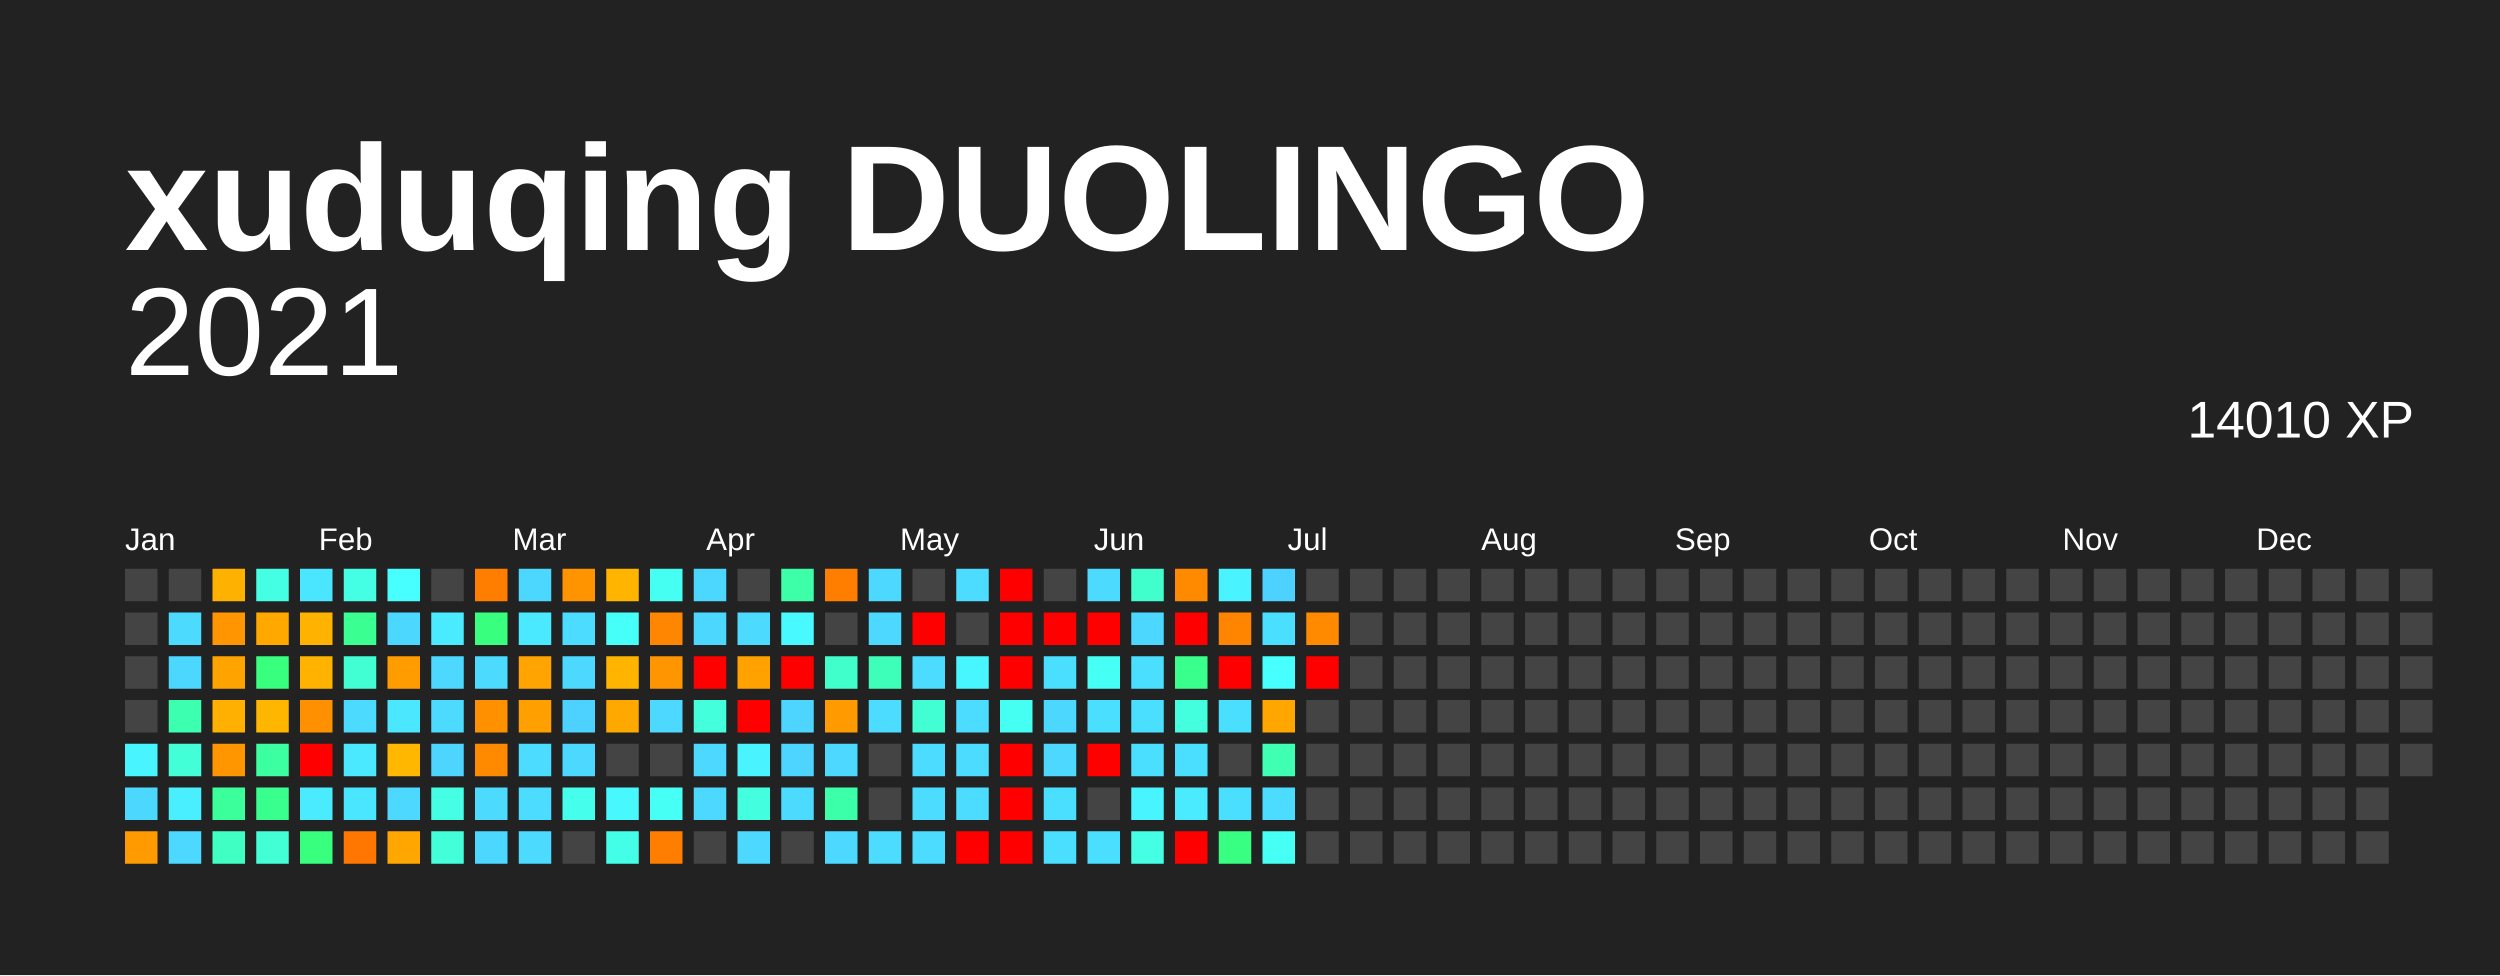
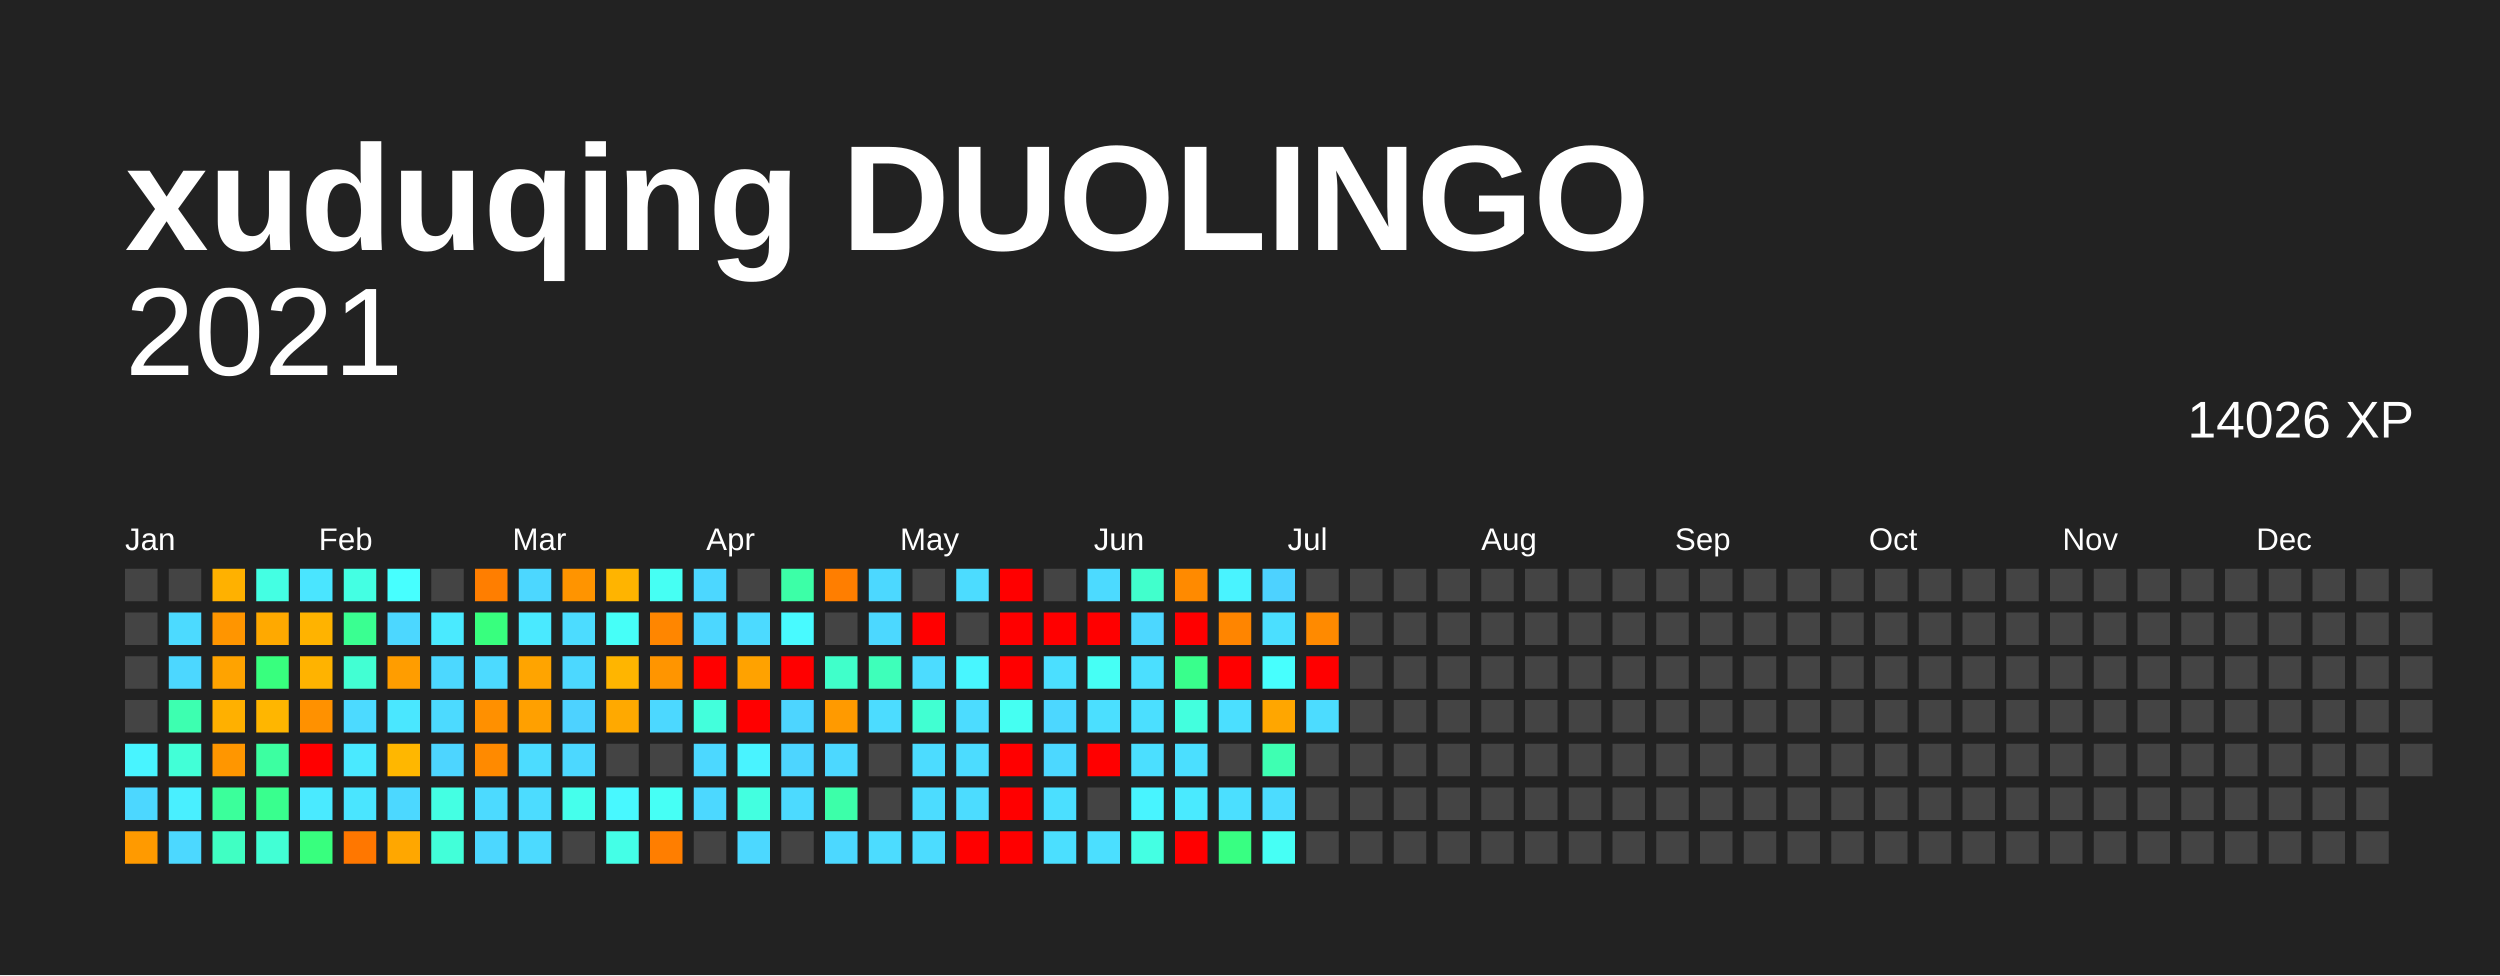
<svg xmlns="http://www.w3.org/2000/svg" baseProfile="full" height="78mm" version="1.1" viewBox="0,0,200,78" width="200mm">
  <defs />
  <rect fill="#222222" height="78" width="200" x="0" y="0" />
  <text fill="#FFFFFF" style="font-size:12px; font-family:Arial; font-weight:bold;" x="10" y="20">xuduqing DUOLINGO</text>
  <text alignment-baseline="hanging" fill="#FFFFFF" style="font-size:10.0px; font-family:Arial;" x="10" y="30">2021</text>
-   <text alignment-baseline="hanging" fill="#FFFFFF" style="font-size:4.125px; font-family:Arial;" x="175" y="35">14010 XP</text>
+   <text alignment-baseline="hanging" fill="#FFFFFF" style="font-size:4.125px; font-family:Arial;" x="175" y="35">14026 XP</text>
  <text fill="#FFFFFF" style="font-size:2.5px; font-family:Arial" x="10.0" y="44">Jan</text>
  <text fill="#FFFFFF" style="font-size:2.5px; font-family:Arial" x="25.5" y="44">Feb</text>
  <text fill="#FFFFFF" style="font-size:2.5px; font-family:Arial" x="41.0" y="44">Mar</text>
  <text fill="#FFFFFF" style="font-size:2.5px; font-family:Arial" x="56.5" y="44">Apr</text>
  <text fill="#FFFFFF" style="font-size:2.5px; font-family:Arial" x="72.0" y="44">May</text>
  <text fill="#FFFFFF" style="font-size:2.5px; font-family:Arial" x="87.5" y="44">Jun</text>
  <text fill="#FFFFFF" style="font-size:2.5px; font-family:Arial" x="103.0" y="44">Jul</text>
  <text fill="#FFFFFF" style="font-size:2.5px; font-family:Arial" x="118.5" y="44">Aug</text>
  <text fill="#FFFFFF" style="font-size:2.5px; font-family:Arial" x="134.0" y="44">Sep</text>
  <text fill="#FFFFFF" style="font-size:2.5px; font-family:Arial" x="149.5" y="44">Oct</text>
  <text fill="#FFFFFF" style="font-size:2.5px; font-family:Arial" x="165.0" y="44">Nov</text>
  <text fill="#FFFFFF" style="font-size:2.5px; font-family:Arial" x="180.5" y="44">Dec</text>
  <rect fill="#444444" height="2.6" width="2.6" x="10.0" y="45.5" />
  <rect fill="#444444" height="2.6" width="2.6" x="10.0" y="49.0" />
  <rect fill="#444444" height="2.6" width="2.6" x="10.0" y="52.5" />
  <rect fill="#444444" height="2.6" width="2.6" x="10.0" y="56.0" />
  <rect fill="#48f4ff" height="2.6" width="2.6" x="10.0" y="59.5" />
  <rect fill="#4cd7ff" height="2.6" width="2.6" x="10.0" y="63.0" />
  <rect fill="#ff9a00" height="2.6" width="2.6" x="10.0" y="66.5" />
  <rect fill="#444444" height="2.6" width="2.6" x="13.5" y="45.5" />
  <rect fill="#4cdaff" height="2.6" width="2.6" x="13.5" y="49.0" />
  <rect fill="#4cd7ff" height="2.6" width="2.6" x="13.5" y="52.5" />
  <rect fill="#3dffb0" height="2.6" width="2.6" x="13.5" y="56.0" />
  <rect fill="#42ffd7" height="2.6" width="2.6" x="13.5" y="59.5" />
  <rect fill="#49efff" height="2.6" width="2.6" x="13.5" y="63.0" />
  <rect fill="#4cd8ff" height="2.6" width="2.6" x="13.5" y="66.5" />
  <rect fill="#ffb100" height="2.6" width="2.6" x="17.0" y="45.5" />
  <rect fill="#ff9500" height="2.6" width="2.6" x="17.0" y="49.0" />
  <rect fill="#ffa300" height="2.6" width="2.6" x="17.0" y="52.5" />
  <rect fill="#ffb000" height="2.6" width="2.6" x="17.0" y="56.0" />
  <rect fill="#ff9600" height="2.6" width="2.6" x="17.0" y="59.5" />
  <rect fill="#3bff9b" height="2.6" width="2.6" x="17.0" y="63.0" />
  <rect fill="#40ffc3" height="2.6" width="2.6" x="17.0" y="66.5" />
  <rect fill="#44ffe3" height="2.6" width="2.6" x="20.5" y="45.5" />
  <rect fill="#ffa900" height="2.6" width="2.6" x="20.5" y="49.0" />
  <rect fill="#38ff7e" height="2.6" width="2.6" x="20.5" y="52.5" />
  <rect fill="#ffb600" height="2.6" width="2.6" x="20.5" y="56.0" />
  <rect fill="#3cffa1" height="2.6" width="2.6" x="20.5" y="59.5" />
  <rect fill="#39ff8e" height="2.6" width="2.6" x="20.5" y="63.0" />
  <rect fill="#42ffd5" height="2.6" width="2.6" x="20.5" y="66.5" />
  <rect fill="#4ae5ff" height="2.6" width="2.6" x="24.0" y="45.5" />
  <rect fill="#ffb300" height="2.6" width="2.6" x="24.0" y="49.0" />
  <rect fill="#ffb300" height="2.6" width="2.6" x="24.0" y="52.5" />
  <rect fill="#ff9100" height="2.6" width="2.6" x="24.0" y="56.0" />
  <rect fill="red" height="2.6" width="2.6" x="24.0" y="59.5" />
  <rect fill="#4aeaff" height="2.6" width="2.6" x="24.0" y="63.0" />
  <rect fill="#38ff7e" height="2.6" width="2.6" x="24.0" y="66.5" />
  <rect fill="#44ffe3" height="2.6" width="2.6" x="27.5" y="45.5" />
  <rect fill="#3aff91" height="2.6" width="2.6" x="27.5" y="49.0" />
  <rect fill="#42ffd3" height="2.6" width="2.6" x="27.5" y="52.5" />
  <rect fill="#4cdaff" height="2.6" width="2.6" x="27.5" y="56.0" />
  <rect fill="#4ae9ff" height="2.6" width="2.6" x="27.5" y="59.5" />
  <rect fill="#4ae5ff" height="2.6" width="2.6" x="27.5" y="63.0" />
  <rect fill="#ff7700" height="2.6" width="2.6" x="27.5" y="66.5" />
  <rect fill="#47ffff" height="2.6" width="2.6" x="31.0" y="45.5" />
  <rect fill="#4cd7ff" height="2.6" width="2.6" x="31.0" y="49.0" />
  <rect fill="#ff9d00" height="2.6" width="2.6" x="31.0" y="52.5" />
  <rect fill="#4ae7ff" height="2.6" width="2.6" x="31.0" y="56.0" />
  <rect fill="#ffb700" height="2.6" width="2.6" x="31.0" y="59.5" />
  <rect fill="#4cd8ff" height="2.6" width="2.6" x="31.0" y="63.0" />
  <rect fill="#ffa700" height="2.6" width="2.6" x="31.0" y="66.5" />
  <rect fill="#444444" height="2.6" width="2.6" x="34.5" y="45.5" />
  <rect fill="#4aeaff" height="2.6" width="2.6" x="34.5" y="49.0" />
  <rect fill="#4cd8ff" height="2.6" width="2.6" x="34.5" y="52.5" />
  <rect fill="#4cdaff" height="2.6" width="2.6" x="34.5" y="56.0" />
  <rect fill="#4dd5ff" height="2.6" width="2.6" x="34.5" y="59.5" />
  <rect fill="#44ffe3" height="2.6" width="2.6" x="34.5" y="63.0" />
  <rect fill="#42ffd9" height="2.6" width="2.6" x="34.5" y="66.5" />
  <rect fill="#ff7e00" height="2.6" width="2.6" x="38.0" y="45.5" />
  <rect fill="#38ff7e" height="2.6" width="2.6" x="38.0" y="49.0" />
  <rect fill="#4cdaff" height="2.6" width="2.6" x="38.0" y="52.5" />
  <rect fill="#ff9000" height="2.6" width="2.6" x="38.0" y="56.0" />
  <rect fill="#ff8a00" height="2.6" width="2.6" x="38.0" y="59.5" />
  <rect fill="#4cdaff" height="2.6" width="2.6" x="38.0" y="63.0" />
  <rect fill="#4cd7ff" height="2.6" width="2.6" x="38.0" y="66.5" />
  <rect fill="#4cd7ff" height="2.6" width="2.6" x="41.5" y="45.5" />
  <rect fill="#4ae9ff" height="2.6" width="2.6" x="41.5" y="49.0" />
  <rect fill="#ffa400" height="2.6" width="2.6" x="41.5" y="52.5" />
  <rect fill="#ffa000" height="2.6" width="2.6" x="41.5" y="56.0" />
  <rect fill="#4cdcff" height="2.6" width="2.6" x="41.5" y="59.5" />
  <rect fill="#4cdcff" height="2.6" width="2.6" x="41.5" y="63.0" />
  <rect fill="#4cdaff" height="2.6" width="2.6" x="41.5" y="66.5" />
  <rect fill="#ff9400" height="2.6" width="2.6" x="45.0" y="45.5" />
  <rect fill="#4cdcff" height="2.6" width="2.6" x="45.0" y="49.0" />
  <rect fill="#4cd8ff" height="2.6" width="2.6" x="45.0" y="52.5" />
  <rect fill="#4dd2ff" height="2.6" width="2.6" x="45.0" y="56.0" />
  <rect fill="#4cd8ff" height="2.6" width="2.6" x="45.0" y="59.5" />
  <rect fill="#45ffec" height="2.6" width="2.6" x="45.0" y="63.0" />
  <rect fill="#444444" height="2.6" width="2.6" x="45.0" y="66.5" />
  <rect fill="#ffb400" height="2.6" width="2.6" x="48.5" y="45.5" />
  <rect fill="#46fff8" height="2.6" width="2.6" x="48.5" y="49.0" />
  <rect fill="#ffb500" height="2.6" width="2.6" x="48.5" y="52.5" />
  <rect fill="#ffa900" height="2.6" width="2.6" x="48.5" y="56.0" />
  <rect fill="#444444" height="2.6" width="2.6" x="48.5" y="59.5" />
  <rect fill="#48f8ff" height="2.6" width="2.6" x="48.5" y="63.0" />
  <rect fill="#44ffe7" height="2.6" width="2.6" x="48.5" y="66.5" />
  <rect fill="#46fff3" height="2.6" width="2.6" x="52.0" y="45.5" />
  <rect fill="#ff8600" height="2.6" width="2.6" x="52.0" y="49.0" />
  <rect fill="#ff9500" height="2.6" width="2.6" x="52.0" y="52.5" />
  <rect fill="#4cd8ff" height="2.6" width="2.6" x="52.0" y="56.0" />
  <rect fill="#444444" height="2.6" width="2.6" x="52.0" y="59.5" />
  <rect fill="#46fff5" height="2.6" width="2.6" x="52.0" y="63.0" />
  <rect fill="#ff7e00" height="2.6" width="2.6" x="52.0" y="66.5" />
  <rect fill="#4cd7ff" height="2.6" width="2.6" x="55.5" y="45.5" />
  <rect fill="#4cd7ff" height="2.6" width="2.6" x="55.5" y="49.0" />
  <rect fill="red" height="2.6" width="2.6" x="55.5" y="52.5" />
  <rect fill="#43ffdc" height="2.6" width="2.6" x="55.5" y="56.0" />
  <rect fill="#4cd8ff" height="2.6" width="2.6" x="55.5" y="59.5" />
  <rect fill="#4cd8ff" height="2.6" width="2.6" x="55.5" y="63.0" />
  <rect fill="#444444" height="2.6" width="2.6" x="55.5" y="66.5" />
  <rect fill="#444444" height="2.6" width="2.6" x="59.0" y="45.5" />
  <rect fill="#4cdaff" height="2.6" width="2.6" x="59.0" y="49.0" />
  <rect fill="#ffa200" height="2.6" width="2.6" x="59.0" y="52.5" />
  <rect fill="red" height="2.6" width="2.6" x="59.0" y="56.0" />
  <rect fill="#49f3ff" height="2.6" width="2.6" x="59.0" y="59.5" />
  <rect fill="#43ffe0" height="2.6" width="2.6" x="59.0" y="63.0" />
  <rect fill="#4cd8ff" height="2.6" width="2.6" x="59.0" y="66.5" />
  <rect fill="#3cffa7" height="2.6" width="2.6" x="62.5" y="45.5" />
  <rect fill="#48faff" height="2.6" width="2.6" x="62.5" y="49.0" />
  <rect fill="red" height="2.6" width="2.6" x="62.5" y="52.5" />
  <rect fill="#4dd5ff" height="2.6" width="2.6" x="62.5" y="56.0" />
  <rect fill="#4dd5ff" height="2.6" width="2.6" x="62.5" y="59.5" />
  <rect fill="#4cdaff" height="2.6" width="2.6" x="62.5" y="63.0" />
  <rect fill="#444444" height="2.6" width="2.6" x="62.5" y="66.5" />
  <rect fill="#ff7e00" height="2.6" width="2.6" x="66.0" y="45.5" />
  <rect fill="#444444" height="2.6" width="2.6" x="66.0" y="49.0" />
  <rect fill="#40ffca" height="2.6" width="2.6" x="66.0" y="52.5" />
  <rect fill="#ff9a00" height="2.6" width="2.6" x="66.0" y="56.0" />
  <rect fill="#4cd8ff" height="2.6" width="2.6" x="66.0" y="59.5" />
  <rect fill="#3cffa9" height="2.6" width="2.6" x="66.0" y="63.0" />
  <rect fill="#4cd8ff" height="2.6" width="2.6" x="66.0" y="66.5" />
  <rect fill="#4cd8ff" height="2.6" width="2.6" x="69.5" y="45.5" />
  <rect fill="#4cd8ff" height="2.6" width="2.6" x="69.5" y="49.0" />
  <rect fill="#3effba" height="2.6" width="2.6" x="69.5" y="52.5" />
  <rect fill="#4cdcff" height="2.6" width="2.6" x="69.5" y="56.0" />
  <rect fill="#444444" height="2.6" width="2.6" x="69.5" y="59.5" />
  <rect fill="#444444" height="2.6" width="2.6" x="69.5" y="63.0" />
  <rect fill="#4cdcff" height="2.6" width="2.6" x="69.5" y="66.5" />
  <rect fill="#444444" height="2.6" width="2.6" x="73.0" y="45.5" />
  <rect fill="red" height="2.6" width="2.6" x="73.0" y="49.0" />
  <rect fill="#4cdcff" height="2.6" width="2.6" x="73.0" y="52.5" />
  <rect fill="#41ffd2" height="2.6" width="2.6" x="73.0" y="56.0" />
  <rect fill="#4cdcff" height="2.6" width="2.6" x="73.0" y="59.5" />
  <rect fill="#4cdcff" height="2.6" width="2.6" x="73.0" y="63.0" />
  <rect fill="#4cdcff" height="2.6" width="2.6" x="73.0" y="66.5" />
  <rect fill="#4cdcff" height="2.6" width="2.6" x="76.5" y="45.5" />
  <rect fill="#444444" height="2.6" width="2.6" x="76.5" y="49.0" />
  <rect fill="#48f6ff" height="2.6" width="2.6" x="76.5" y="52.5" />
  <rect fill="#4cdcff" height="2.6" width="2.6" x="76.5" y="56.0" />
  <rect fill="#4cdcff" height="2.6" width="2.6" x="76.5" y="59.5" />
  <rect fill="#4cdcff" height="2.6" width="2.6" x="76.5" y="63.0" />
  <rect fill="red" height="2.6" width="2.6" x="76.5" y="66.5" />
  <rect fill="red" height="2.6" width="2.6" x="80.0" y="45.5" />
  <rect fill="red" height="2.6" width="2.6" x="80.0" y="49.0" />
  <rect fill="red" height="2.6" width="2.6" x="80.0" y="52.5" />
  <rect fill="#45fff2" height="2.6" width="2.6" x="80.0" y="56.0" />
  <rect fill="red" height="2.6" width="2.6" x="80.0" y="59.5" />
  <rect fill="red" height="2.6" width="2.6" x="80.0" y="63.0" />
  <rect fill="red" height="2.6" width="2.6" x="80.0" y="66.5" />
  <rect fill="#444444" height="2.6" width="2.6" x="83.5" y="45.5" />
  <rect fill="red" height="2.6" width="2.6" x="83.5" y="49.0" />
  <rect fill="#4bdfff" height="2.6" width="2.6" x="83.5" y="52.5" />
  <rect fill="#4cd7ff" height="2.6" width="2.6" x="83.5" y="56.0" />
  <rect fill="#4cd8ff" height="2.6" width="2.6" x="83.5" y="59.5" />
  <rect fill="#4bdfff" height="2.6" width="2.6" x="83.5" y="63.0" />
  <rect fill="#4bdfff" height="2.6" width="2.6" x="83.5" y="66.5" />
  <rect fill="#4cdaff" height="2.6" width="2.6" x="87.0" y="45.5" />
  <rect fill="red" height="2.6" width="2.6" x="87.0" y="49.0" />
  <rect fill="#46fff5" height="2.6" width="2.6" x="87.0" y="52.5" />
  <rect fill="#4bdfff" height="2.6" width="2.6" x="87.0" y="56.0" />
  <rect fill="red" height="2.6" width="2.6" x="87.0" y="59.5" />
  <rect fill="#444444" height="2.6" width="2.6" x="87.0" y="63.0" />
  <rect fill="#4bdfff" height="2.6" width="2.6" x="87.0" y="66.5" />
  <rect fill="#41ffcc" height="2.6" width="2.6" x="90.5" y="45.5" />
  <rect fill="#4cd7ff" height="2.6" width="2.6" x="90.5" y="49.0" />
  <rect fill="#4bdfff" height="2.6" width="2.6" x="90.5" y="52.5" />
  <rect fill="#4bdfff" height="2.6" width="2.6" x="90.5" y="56.0" />
  <rect fill="#4bdfff" height="2.6" width="2.6" x="90.5" y="59.5" />
  <rect fill="#48f4ff" height="2.6" width="2.6" x="90.5" y="63.0" />
  <rect fill="#44ffe3" height="2.6" width="2.6" x="90.5" y="66.5" />
  <rect fill="#ff8a00" height="2.6" width="2.6" x="94.0" y="45.5" />
  <rect fill="red" height="2.6" width="2.6" x="94.0" y="49.0" />
  <rect fill="#39ff8c" height="2.6" width="2.6" x="94.0" y="52.5" />
  <rect fill="#43ffde" height="2.6" width="2.6" x="94.0" y="56.0" />
  <rect fill="#4bdfff" height="2.6" width="2.6" x="94.0" y="59.5" />
  <rect fill="#4aeaff" height="2.6" width="2.6" x="94.0" y="63.0" />
  <rect fill="red" height="2.6" width="2.6" x="94.0" y="66.5" />
  <rect fill="#49f3ff" height="2.6" width="2.6" x="97.5" y="45.5" />
  <rect fill="#ff8500" height="2.6" width="2.6" x="97.5" y="49.0" />
  <rect fill="red" height="2.6" width="2.6" x="97.5" y="52.5" />
  <rect fill="#4bdfff" height="2.6" width="2.6" x="97.5" y="56.0" />
  <rect fill="#444444" height="2.6" width="2.6" x="97.5" y="59.5" />
  <rect fill="#4bdfff" height="2.6" width="2.6" x="97.5" y="63.0" />
  <rect fill="#38ff82" height="2.6" width="2.6" x="97.5" y="66.5" />
  <rect fill="#4dd2ff" height="2.6" width="2.6" x="101.0" y="45.5" />
  <rect fill="#4bdfff" height="2.6" width="2.6" x="101.0" y="49.0" />
  <rect fill="#47fffe" height="2.6" width="2.6" x="101.0" y="52.5" />
  <rect fill="#ffa600" height="2.6" width="2.6" x="101.0" y="56.0" />
  <rect fill="#3effb2" height="2.6" width="2.6" x="101.0" y="59.5" />
  <rect fill="#4cdcff" height="2.6" width="2.6" x="101.0" y="63.0" />
  <rect fill="#46fff5" height="2.6" width="2.6" x="101.0" y="66.5" />
  <rect fill="#444444" height="2.6" width="2.6" x="104.5" y="45.5" />
  <rect fill="#ff8a00" height="2.6" width="2.6" x="104.5" y="49.0" />
  <rect fill="red" height="2.6" width="2.6" x="104.5" y="52.5" />
-   <rect fill="#444444" height="2.6" width="2.6" x="104.5" y="56.0" />
+   <rect fill="#4cdcff" height="2.6" width="2.6" x="104.5" y="56.0" />
  <rect fill="#444444" height="2.6" width="2.6" x="104.5" y="59.5" />
  <rect fill="#444444" height="2.6" width="2.6" x="104.5" y="63.0" />
  <rect fill="#444444" height="2.6" width="2.6" x="104.5" y="66.5" />
  <rect fill="#444444" height="2.6" width="2.6" x="108.0" y="45.5" />
  <rect fill="#444444" height="2.6" width="2.6" x="108.0" y="49.0" />
  <rect fill="#444444" height="2.6" width="2.6" x="108.0" y="52.5" />
  <rect fill="#444444" height="2.6" width="2.6" x="108.0" y="56.0" />
  <rect fill="#444444" height="2.6" width="2.6" x="108.0" y="59.5" />
  <rect fill="#444444" height="2.6" width="2.6" x="108.0" y="63.0" />
  <rect fill="#444444" height="2.6" width="2.6" x="108.0" y="66.5" />
  <rect fill="#444444" height="2.6" width="2.6" x="111.5" y="45.5" />
  <rect fill="#444444" height="2.6" width="2.6" x="111.5" y="49.0" />
  <rect fill="#444444" height="2.6" width="2.6" x="111.5" y="52.5" />
  <rect fill="#444444" height="2.6" width="2.6" x="111.5" y="56.0" />
  <rect fill="#444444" height="2.6" width="2.6" x="111.5" y="59.5" />
  <rect fill="#444444" height="2.6" width="2.6" x="111.5" y="63.0" />
  <rect fill="#444444" height="2.6" width="2.6" x="111.5" y="66.5" />
  <rect fill="#444444" height="2.6" width="2.6" x="115.0" y="45.5" />
  <rect fill="#444444" height="2.6" width="2.6" x="115.0" y="49.0" />
  <rect fill="#444444" height="2.6" width="2.6" x="115.0" y="52.5" />
  <rect fill="#444444" height="2.6" width="2.6" x="115.0" y="56.0" />
  <rect fill="#444444" height="2.6" width="2.6" x="115.0" y="59.5" />
  <rect fill="#444444" height="2.6" width="2.6" x="115.0" y="63.0" />
  <rect fill="#444444" height="2.6" width="2.6" x="115.0" y="66.5" />
  <rect fill="#444444" height="2.6" width="2.6" x="118.5" y="45.5" />
  <rect fill="#444444" height="2.6" width="2.6" x="118.5" y="49.0" />
  <rect fill="#444444" height="2.6" width="2.6" x="118.5" y="52.5" />
  <rect fill="#444444" height="2.6" width="2.6" x="118.5" y="56.0" />
  <rect fill="#444444" height="2.6" width="2.6" x="118.5" y="59.5" />
  <rect fill="#444444" height="2.6" width="2.6" x="118.5" y="63.0" />
  <rect fill="#444444" height="2.6" width="2.6" x="118.5" y="66.5" />
  <rect fill="#444444" height="2.6" width="2.6" x="122.0" y="45.5" />
  <rect fill="#444444" height="2.6" width="2.6" x="122.0" y="49.0" />
  <rect fill="#444444" height="2.6" width="2.6" x="122.0" y="52.5" />
  <rect fill="#444444" height="2.6" width="2.6" x="122.0" y="56.0" />
  <rect fill="#444444" height="2.6" width="2.6" x="122.0" y="59.5" />
  <rect fill="#444444" height="2.6" width="2.6" x="122.0" y="63.0" />
  <rect fill="#444444" height="2.6" width="2.6" x="122.0" y="66.5" />
  <rect fill="#444444" height="2.6" width="2.6" x="125.5" y="45.5" />
  <rect fill="#444444" height="2.6" width="2.6" x="125.5" y="49.0" />
  <rect fill="#444444" height="2.6" width="2.6" x="125.5" y="52.5" />
  <rect fill="#444444" height="2.6" width="2.6" x="125.5" y="56.0" />
  <rect fill="#444444" height="2.6" width="2.6" x="125.5" y="59.5" />
  <rect fill="#444444" height="2.6" width="2.6" x="125.5" y="63.0" />
  <rect fill="#444444" height="2.6" width="2.6" x="125.5" y="66.5" />
  <rect fill="#444444" height="2.6" width="2.6" x="129.0" y="45.5" />
  <rect fill="#444444" height="2.6" width="2.6" x="129.0" y="49.0" />
  <rect fill="#444444" height="2.6" width="2.6" x="129.0" y="52.5" />
  <rect fill="#444444" height="2.6" width="2.6" x="129.0" y="56.0" />
  <rect fill="#444444" height="2.6" width="2.6" x="129.0" y="59.5" />
  <rect fill="#444444" height="2.6" width="2.6" x="129.0" y="63.0" />
  <rect fill="#444444" height="2.6" width="2.6" x="129.0" y="66.5" />
  <rect fill="#444444" height="2.6" width="2.6" x="132.5" y="45.5" />
  <rect fill="#444444" height="2.6" width="2.6" x="132.5" y="49.0" />
  <rect fill="#444444" height="2.6" width="2.6" x="132.5" y="52.5" />
  <rect fill="#444444" height="2.6" width="2.6" x="132.5" y="56.0" />
  <rect fill="#444444" height="2.6" width="2.6" x="132.5" y="59.5" />
  <rect fill="#444444" height="2.6" width="2.6" x="132.5" y="63.0" />
  <rect fill="#444444" height="2.6" width="2.6" x="132.5" y="66.5" />
  <rect fill="#444444" height="2.6" width="2.6" x="136.0" y="45.5" />
  <rect fill="#444444" height="2.6" width="2.6" x="136.0" y="49.0" />
  <rect fill="#444444" height="2.6" width="2.6" x="136.0" y="52.5" />
  <rect fill="#444444" height="2.6" width="2.6" x="136.0" y="56.0" />
  <rect fill="#444444" height="2.6" width="2.6" x="136.0" y="59.5" />
  <rect fill="#444444" height="2.6" width="2.6" x="136.0" y="63.0" />
  <rect fill="#444444" height="2.6" width="2.6" x="136.0" y="66.5" />
  <rect fill="#444444" height="2.6" width="2.6" x="139.5" y="45.5" />
  <rect fill="#444444" height="2.6" width="2.6" x="139.5" y="49.0" />
  <rect fill="#444444" height="2.6" width="2.6" x="139.5" y="52.5" />
  <rect fill="#444444" height="2.6" width="2.6" x="139.5" y="56.0" />
  <rect fill="#444444" height="2.6" width="2.6" x="139.5" y="59.5" />
  <rect fill="#444444" height="2.6" width="2.6" x="139.5" y="63.0" />
  <rect fill="#444444" height="2.6" width="2.6" x="139.5" y="66.5" />
  <rect fill="#444444" height="2.6" width="2.6" x="143.0" y="45.5" />
  <rect fill="#444444" height="2.6" width="2.6" x="143.0" y="49.0" />
  <rect fill="#444444" height="2.6" width="2.6" x="143.0" y="52.5" />
  <rect fill="#444444" height="2.6" width="2.6" x="143.0" y="56.0" />
  <rect fill="#444444" height="2.6" width="2.6" x="143.0" y="59.5" />
  <rect fill="#444444" height="2.6" width="2.6" x="143.0" y="63.0" />
  <rect fill="#444444" height="2.6" width="2.6" x="143.0" y="66.5" />
  <rect fill="#444444" height="2.6" width="2.6" x="146.5" y="45.5" />
  <rect fill="#444444" height="2.6" width="2.6" x="146.5" y="49.0" />
  <rect fill="#444444" height="2.6" width="2.6" x="146.5" y="52.5" />
  <rect fill="#444444" height="2.6" width="2.6" x="146.5" y="56.0" />
  <rect fill="#444444" height="2.6" width="2.6" x="146.5" y="59.5" />
  <rect fill="#444444" height="2.6" width="2.6" x="146.5" y="63.0" />
  <rect fill="#444444" height="2.6" width="2.6" x="146.5" y="66.5" />
  <rect fill="#444444" height="2.6" width="2.6" x="150.0" y="45.5" />
  <rect fill="#444444" height="2.6" width="2.6" x="150.0" y="49.0" />
  <rect fill="#444444" height="2.6" width="2.6" x="150.0" y="52.5" />
  <rect fill="#444444" height="2.6" width="2.6" x="150.0" y="56.0" />
  <rect fill="#444444" height="2.6" width="2.6" x="150.0" y="59.5" />
  <rect fill="#444444" height="2.6" width="2.6" x="150.0" y="63.0" />
  <rect fill="#444444" height="2.6" width="2.6" x="150.0" y="66.5" />
  <rect fill="#444444" height="2.6" width="2.6" x="153.5" y="45.5" />
  <rect fill="#444444" height="2.6" width="2.6" x="153.5" y="49.0" />
  <rect fill="#444444" height="2.6" width="2.6" x="153.5" y="52.5" />
  <rect fill="#444444" height="2.6" width="2.6" x="153.5" y="56.0" />
  <rect fill="#444444" height="2.6" width="2.6" x="153.5" y="59.5" />
  <rect fill="#444444" height="2.6" width="2.6" x="153.5" y="63.0" />
  <rect fill="#444444" height="2.6" width="2.6" x="153.5" y="66.5" />
  <rect fill="#444444" height="2.6" width="2.6" x="157.0" y="45.5" />
  <rect fill="#444444" height="2.6" width="2.6" x="157.0" y="49.0" />
  <rect fill="#444444" height="2.6" width="2.6" x="157.0" y="52.5" />
  <rect fill="#444444" height="2.6" width="2.6" x="157.0" y="56.0" />
  <rect fill="#444444" height="2.6" width="2.6" x="157.0" y="59.5" />
  <rect fill="#444444" height="2.6" width="2.6" x="157.0" y="63.0" />
  <rect fill="#444444" height="2.6" width="2.6" x="157.0" y="66.5" />
  <rect fill="#444444" height="2.6" width="2.6" x="160.5" y="45.5" />
  <rect fill="#444444" height="2.6" width="2.6" x="160.5" y="49.0" />
  <rect fill="#444444" height="2.6" width="2.6" x="160.5" y="52.5" />
  <rect fill="#444444" height="2.6" width="2.6" x="160.5" y="56.0" />
  <rect fill="#444444" height="2.6" width="2.6" x="160.5" y="59.5" />
  <rect fill="#444444" height="2.6" width="2.6" x="160.5" y="63.0" />
  <rect fill="#444444" height="2.6" width="2.6" x="160.5" y="66.5" />
  <rect fill="#444444" height="2.6" width="2.6" x="164.0" y="45.5" />
  <rect fill="#444444" height="2.6" width="2.6" x="164.0" y="49.0" />
  <rect fill="#444444" height="2.6" width="2.6" x="164.0" y="52.5" />
  <rect fill="#444444" height="2.6" width="2.6" x="164.0" y="56.0" />
  <rect fill="#444444" height="2.6" width="2.6" x="164.0" y="59.5" />
  <rect fill="#444444" height="2.6" width="2.6" x="164.0" y="63.0" />
  <rect fill="#444444" height="2.6" width="2.6" x="164.0" y="66.5" />
  <rect fill="#444444" height="2.6" width="2.6" x="167.5" y="45.5" />
  <rect fill="#444444" height="2.6" width="2.6" x="167.5" y="49.0" />
  <rect fill="#444444" height="2.6" width="2.6" x="167.5" y="52.5" />
  <rect fill="#444444" height="2.6" width="2.6" x="167.5" y="56.0" />
  <rect fill="#444444" height="2.6" width="2.6" x="167.5" y="59.5" />
  <rect fill="#444444" height="2.6" width="2.6" x="167.5" y="63.0" />
  <rect fill="#444444" height="2.6" width="2.6" x="167.5" y="66.5" />
  <rect fill="#444444" height="2.6" width="2.6" x="171.0" y="45.5" />
  <rect fill="#444444" height="2.6" width="2.6" x="171.0" y="49.0" />
  <rect fill="#444444" height="2.6" width="2.6" x="171.0" y="52.5" />
  <rect fill="#444444" height="2.6" width="2.6" x="171.0" y="56.0" />
  <rect fill="#444444" height="2.6" width="2.6" x="171.0" y="59.5" />
  <rect fill="#444444" height="2.6" width="2.6" x="171.0" y="63.0" />
  <rect fill="#444444" height="2.6" width="2.6" x="171.0" y="66.5" />
  <rect fill="#444444" height="2.6" width="2.6" x="174.5" y="45.5" />
  <rect fill="#444444" height="2.6" width="2.6" x="174.5" y="49.0" />
  <rect fill="#444444" height="2.6" width="2.6" x="174.5" y="52.5" />
  <rect fill="#444444" height="2.6" width="2.6" x="174.5" y="56.0" />
  <rect fill="#444444" height="2.6" width="2.6" x="174.5" y="59.5" />
  <rect fill="#444444" height="2.6" width="2.6" x="174.5" y="63.0" />
  <rect fill="#444444" height="2.6" width="2.6" x="174.5" y="66.5" />
  <rect fill="#444444" height="2.6" width="2.6" x="178.0" y="45.5" />
  <rect fill="#444444" height="2.6" width="2.6" x="178.0" y="49.0" />
  <rect fill="#444444" height="2.6" width="2.6" x="178.0" y="52.5" />
  <rect fill="#444444" height="2.6" width="2.6" x="178.0" y="56.0" />
  <rect fill="#444444" height="2.6" width="2.6" x="178.0" y="59.5" />
  <rect fill="#444444" height="2.6" width="2.6" x="178.0" y="63.0" />
  <rect fill="#444444" height="2.6" width="2.6" x="178.0" y="66.5" />
  <rect fill="#444444" height="2.6" width="2.6" x="181.5" y="45.5" />
  <rect fill="#444444" height="2.6" width="2.6" x="181.5" y="49.0" />
  <rect fill="#444444" height="2.6" width="2.6" x="181.5" y="52.5" />
  <rect fill="#444444" height="2.6" width="2.6" x="181.5" y="56.0" />
  <rect fill="#444444" height="2.6" width="2.6" x="181.5" y="59.5" />
  <rect fill="#444444" height="2.6" width="2.6" x="181.5" y="63.0" />
  <rect fill="#444444" height="2.6" width="2.6" x="181.5" y="66.5" />
  <rect fill="#444444" height="2.6" width="2.6" x="185.0" y="45.5" />
  <rect fill="#444444" height="2.6" width="2.6" x="185.0" y="49.0" />
  <rect fill="#444444" height="2.6" width="2.6" x="185.0" y="52.5" />
  <rect fill="#444444" height="2.6" width="2.6" x="185.0" y="56.0" />
  <rect fill="#444444" height="2.6" width="2.6" x="185.0" y="59.5" />
  <rect fill="#444444" height="2.6" width="2.6" x="185.0" y="63.0" />
  <rect fill="#444444" height="2.6" width="2.6" x="185.0" y="66.5" />
  <rect fill="#444444" height="2.6" width="2.6" x="188.5" y="45.5" />
  <rect fill="#444444" height="2.6" width="2.6" x="188.5" y="49.0" />
  <rect fill="#444444" height="2.6" width="2.6" x="188.5" y="52.5" />
  <rect fill="#444444" height="2.6" width="2.6" x="188.5" y="56.0" />
  <rect fill="#444444" height="2.6" width="2.6" x="188.5" y="59.5" />
  <rect fill="#444444" height="2.6" width="2.6" x="188.5" y="63.0" />
  <rect fill="#444444" height="2.6" width="2.6" x="188.5" y="66.5" />
  <rect fill="#444444" height="2.6" width="2.6" x="192.0" y="45.5" />
  <rect fill="#444444" height="2.6" width="2.6" x="192.0" y="49.0" />
  <rect fill="#444444" height="2.6" width="2.6" x="192.0" y="52.5" />
  <rect fill="#444444" height="2.6" width="2.6" x="192.0" y="56.0" />
  <rect fill="#444444" height="2.6" width="2.6" x="192.0" y="59.5" />
</svg>
